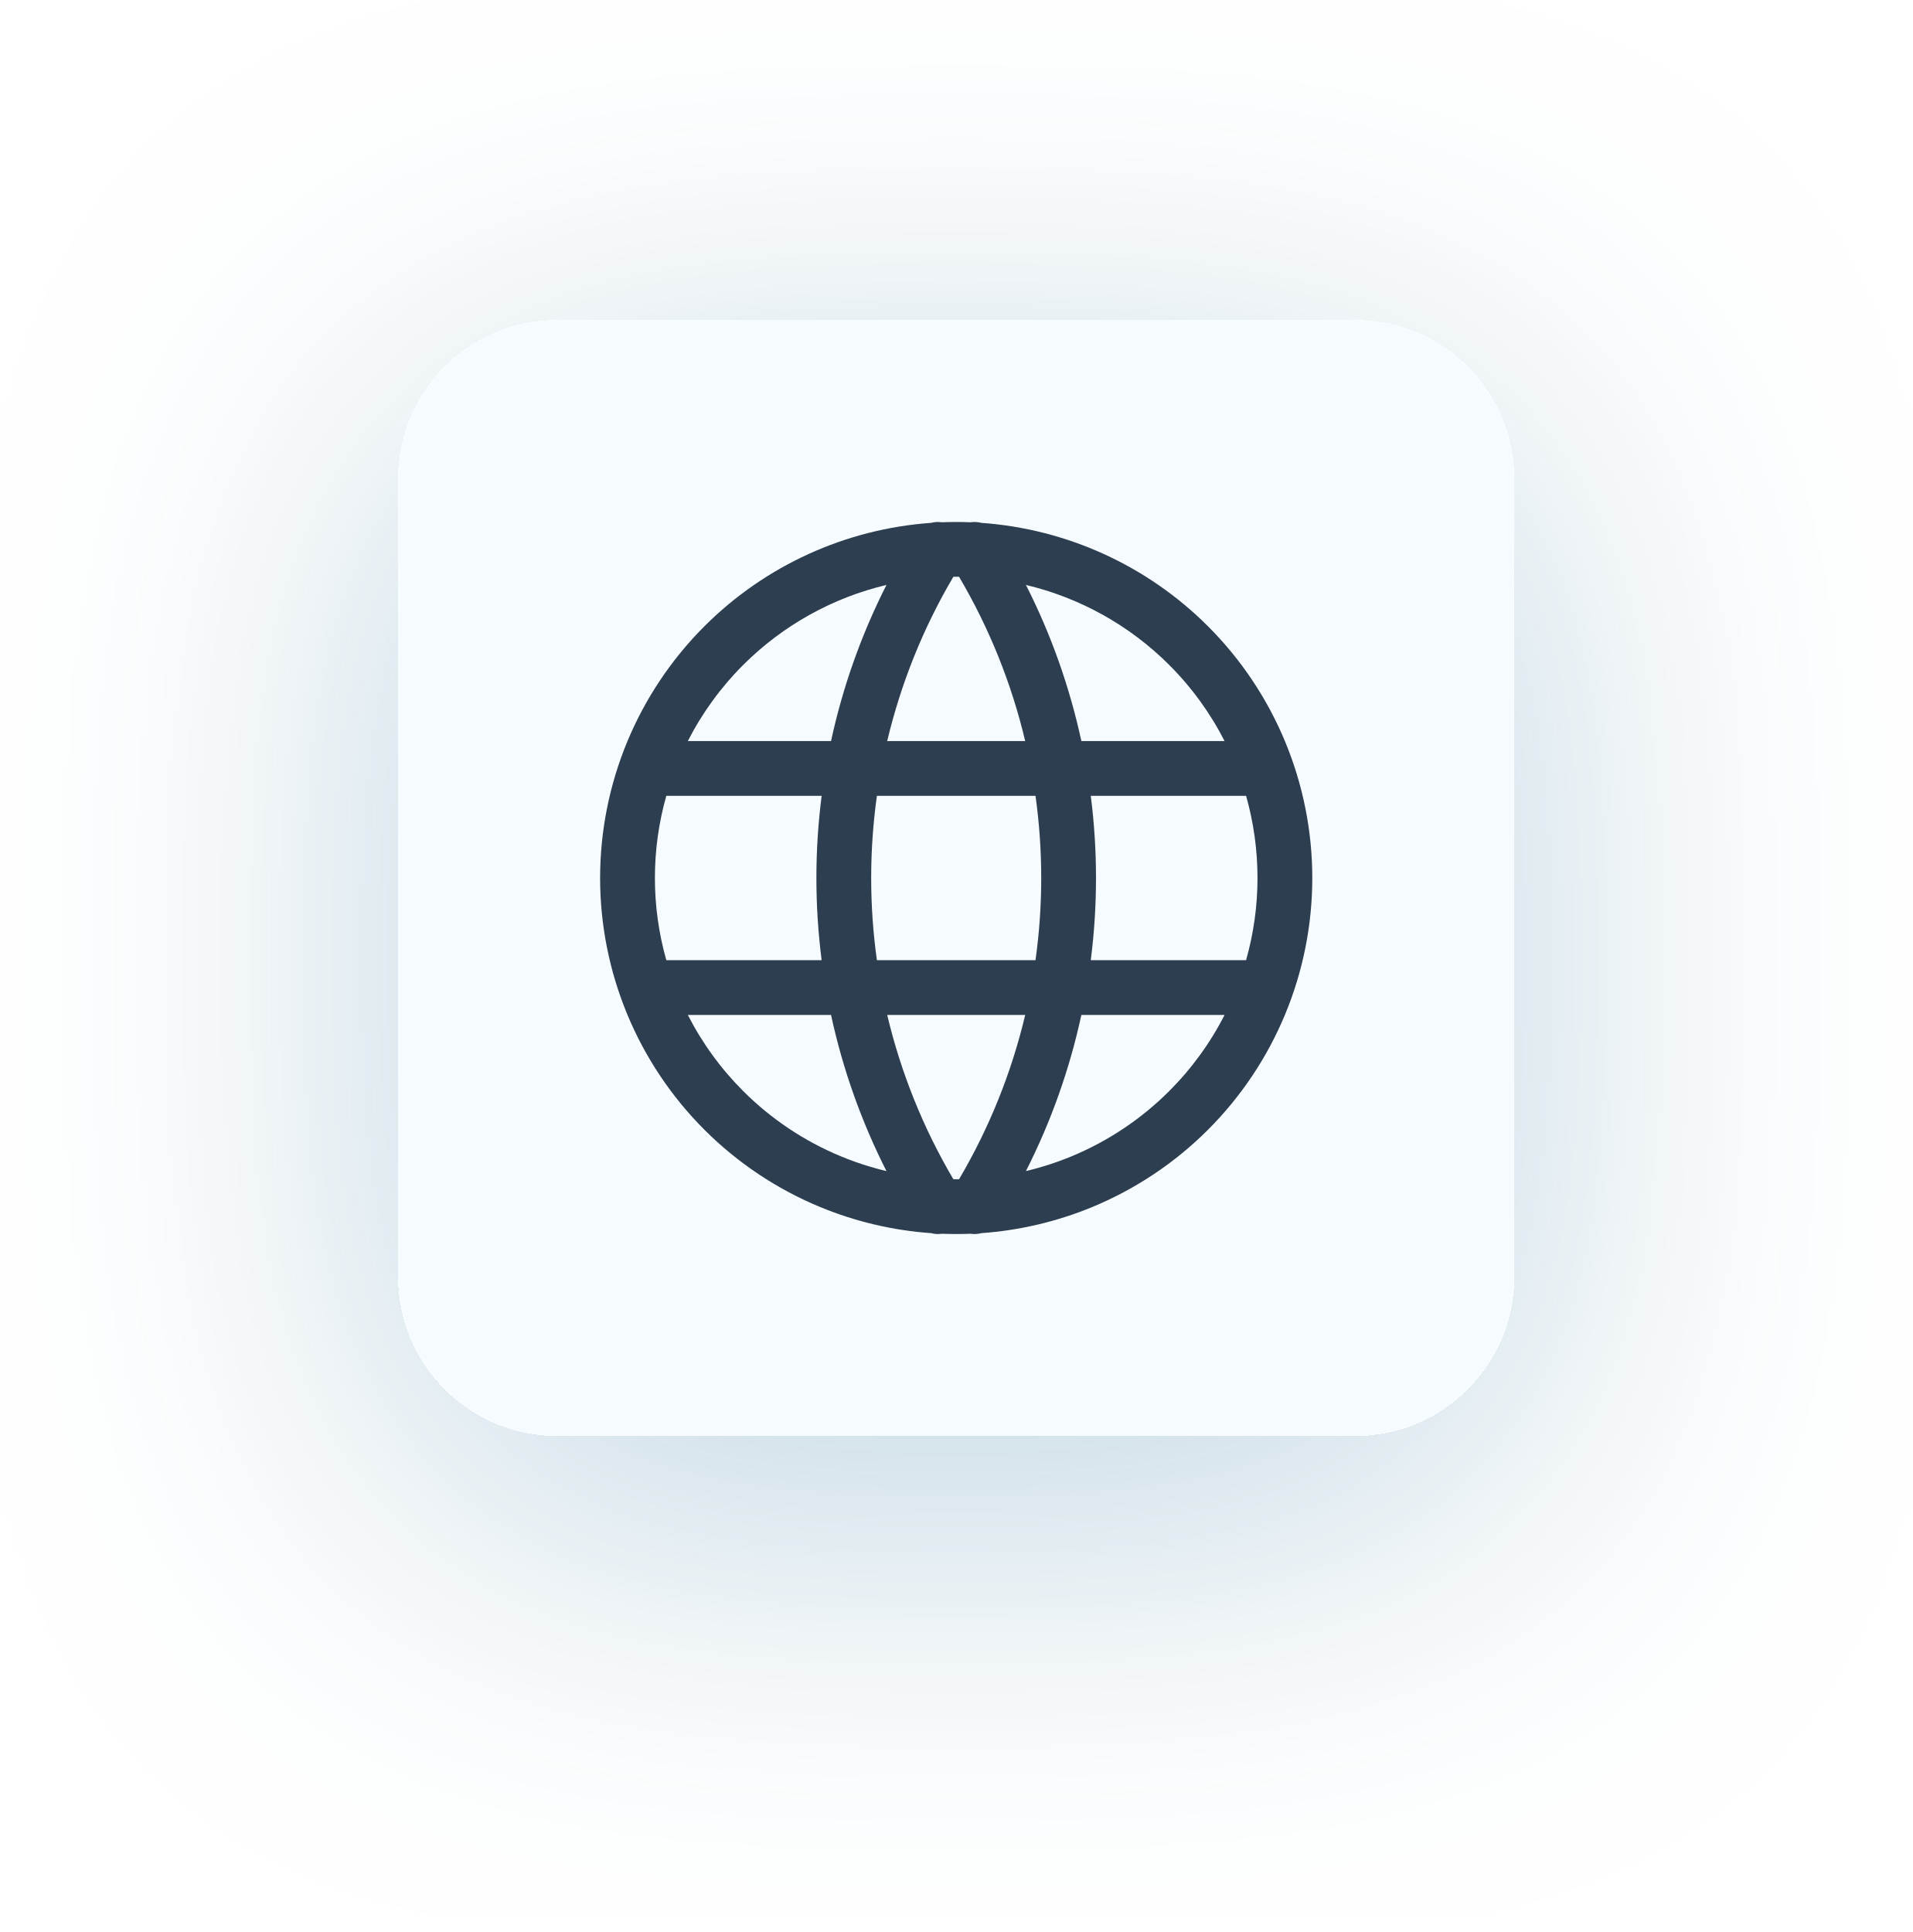
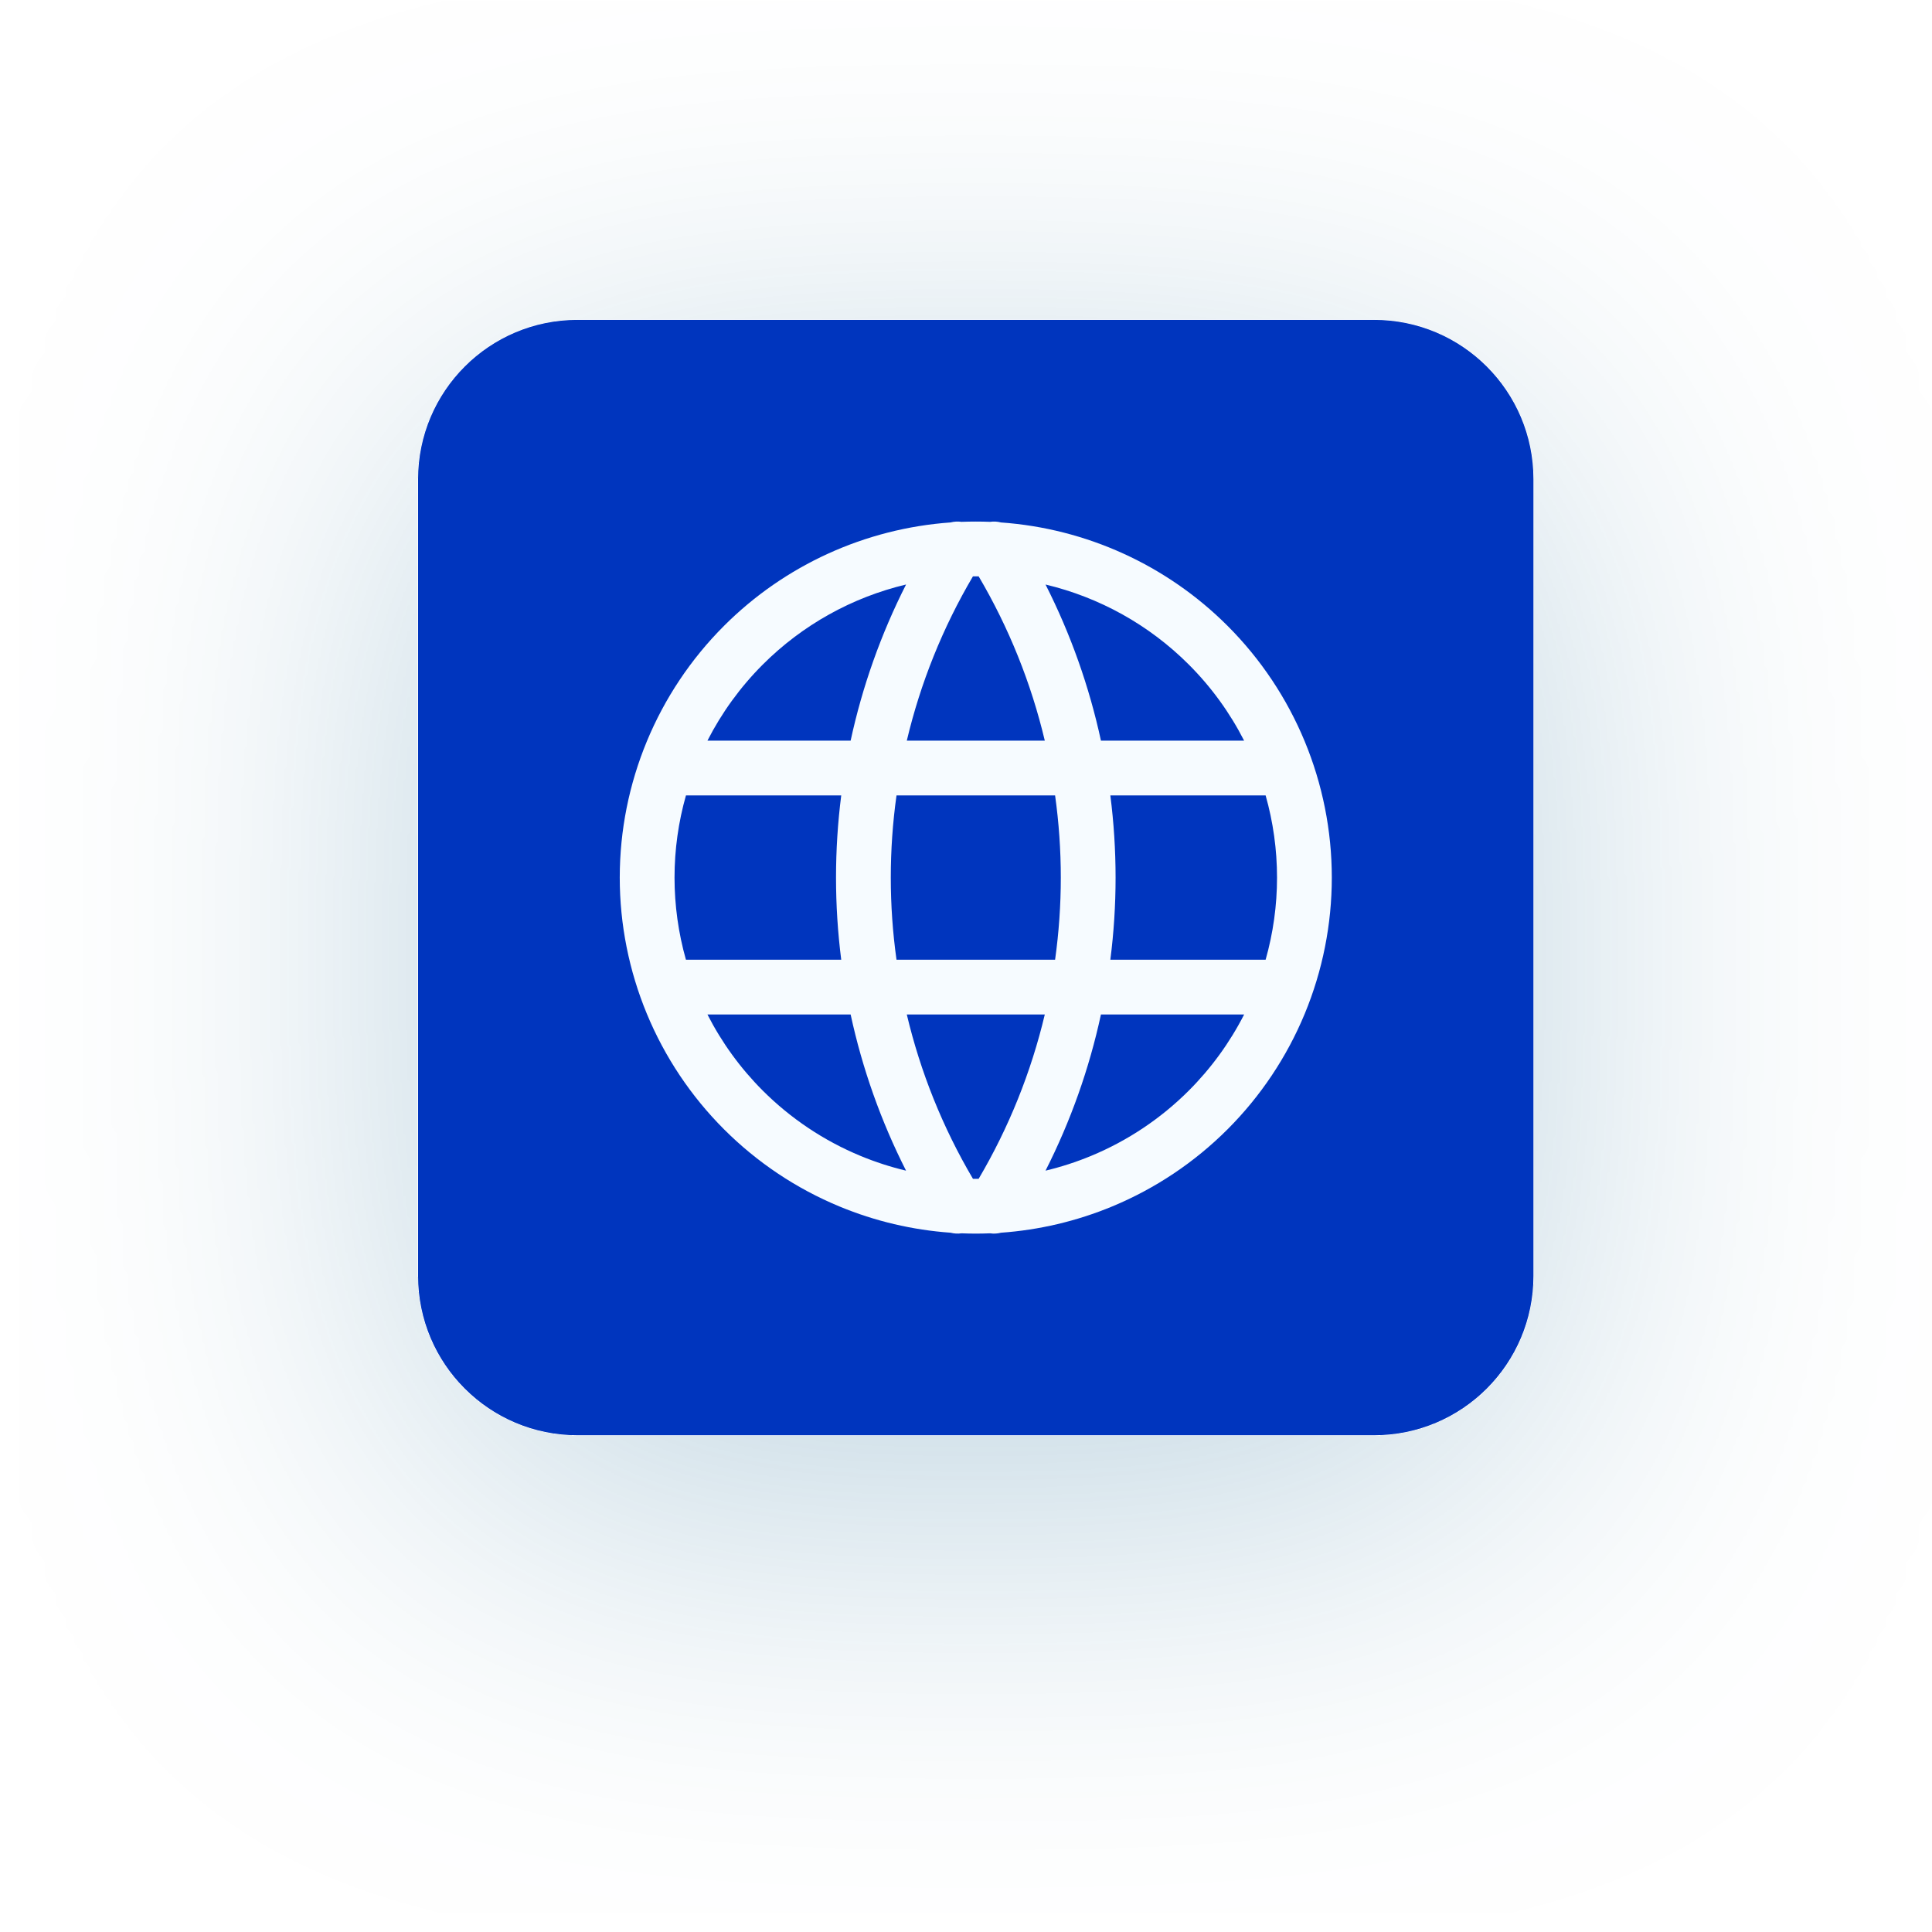
- <svg xmlns="http://www.w3.org/2000/svg" width="96" height="97" viewBox="0 0 96 97" fill="none">
-   <g filter="url(#filter0_d_934_1963)">
-     <rect x="20" y="16.082" width="56" height="56" rx="8" fill="#F6FBFF" />
-     <path fill-rule="evenodd" clip-rule="evenodd" d="M48 26.207C47.761 26.207 47.522 26.212 47.284 26.222C47.1 26.195 46.913 26.206 46.735 26.252C42.457 26.555 38.413 28.39 35.361 31.443C32.008 34.795 30.125 39.342 30.125 44.082C30.125 46.43 30.587 48.754 31.486 50.923C32.384 53.091 33.701 55.062 35.361 56.722C37.02 58.382 38.991 59.698 41.16 60.597C42.938 61.333 44.821 61.777 46.735 61.912C46.913 61.959 47.1 61.97 47.284 61.943C47.522 61.952 47.761 61.957 48 61.957C48.239 61.957 48.478 61.952 48.716 61.943C48.901 61.97 49.087 61.959 49.265 61.912C51.18 61.776 53.062 61.333 54.84 60.597C57.009 59.698 58.98 58.382 60.639 56.722C62.299 55.062 63.616 53.091 64.514 50.923C65.413 48.754 65.875 46.43 65.875 44.082C65.875 39.342 63.992 34.795 60.639 31.443C57.587 28.39 53.544 26.555 49.265 26.252C49.087 26.206 48.901 26.195 48.717 26.222C48.478 26.212 48.239 26.207 48 26.207ZM48.143 28.958C48.096 28.957 48.048 28.957 48 28.957C47.952 28.957 47.905 28.957 47.857 28.958C46.338 31.536 45.222 34.318 44.536 37.207H51.464C50.779 34.318 49.663 31.536 48.143 28.958ZM51.981 39.957H44.019C43.829 41.319 43.732 42.697 43.732 44.082C43.732 45.467 43.829 46.846 44.019 48.207H51.981C52.171 46.846 52.268 45.467 52.268 44.082C52.268 42.697 52.171 41.319 51.981 39.957ZM54.755 48.207C54.93 46.844 55.018 45.466 55.018 44.082C55.018 42.698 54.93 41.321 54.755 39.957H62.552C62.929 41.288 63.125 42.675 63.125 44.082C63.125 45.48 62.931 46.868 62.552 48.207H54.755ZM51.464 50.957H44.536C45.222 53.846 46.338 56.628 47.857 59.206C47.905 59.207 47.952 59.207 48 59.207C48.048 59.207 48.096 59.207 48.143 59.206C49.663 56.628 50.779 53.846 51.464 50.957ZM51.501 58.796C52.763 56.308 53.696 53.673 54.283 50.957H61.472C60.753 52.366 59.817 53.655 58.695 54.777C57.291 56.182 55.623 57.296 53.788 58.056C53.045 58.364 52.28 58.611 51.501 58.796ZM54.283 37.207C53.696 34.491 52.763 31.856 51.501 29.368C54.203 30.011 56.699 31.391 58.695 33.387C59.826 34.518 60.759 35.809 61.472 37.207H54.283ZM44.499 58.797C43.238 56.308 42.304 53.673 41.717 50.957H34.528C35.247 52.366 36.183 53.655 37.305 54.777C38.709 56.182 40.377 57.296 42.212 58.056C42.955 58.364 43.72 58.611 44.499 58.797ZM40.982 44.082C40.982 42.698 41.071 41.321 41.245 39.957H33.448C33.071 41.288 32.875 42.675 32.875 44.082C32.875 45.48 33.069 46.868 33.448 48.207H41.245C41.071 46.844 40.982 45.466 40.982 44.082ZM41.717 37.207C42.304 34.491 43.238 31.856 44.499 29.368C41.797 30.011 39.301 31.391 37.305 33.387C36.174 34.518 35.241 35.809 34.528 37.207H41.717Z" fill="#2C3E50" />
+ <svg xmlns="http://www.w3.org/2000/svg" width="97" height="97" viewBox="0 0 97 97" fill="none">
+   <g filter="url(#filter0_d_1056_797)">
+     <rect x="20.99" y="16.06" width="56" height="56" rx="8" fill="#0035BE" />
+     <path fill-rule="evenodd" clip-rule="evenodd" d="M49.135 28.936C49.087 28.936 49.039 28.936 48.991 28.936C48.944 28.936 48.896 28.936 48.849 28.936C47.329 31.515 46.213 34.296 45.528 37.185H52.456C51.77 34.296 50.654 31.515 49.135 28.936ZM52.973 39.935H45.011C44.82 41.297 44.724 42.676 44.724 44.061C44.724 45.446 44.82 46.824 45.011 48.185H52.973C53.163 46.824 53.26 45.446 53.26 44.061C53.26 42.676 53.163 41.297 52.973 39.935ZM55.747 48.185C55.922 46.822 56.01 45.444 56.01 44.061C56.01 42.677 55.921 41.299 55.747 39.935H63.543C63.92 41.266 64.116 42.653 64.116 44.061C64.116 45.458 63.922 46.846 63.543 48.185H55.747ZM52.456 50.935H45.528C46.213 53.825 47.329 56.607 48.849 59.185C48.896 59.185 48.944 59.186 48.991 59.186C49.039 59.186 49.087 59.185 49.135 59.185C50.654 56.607 51.77 53.825 52.456 50.935ZM52.493 58.775C53.755 56.286 54.688 53.651 55.275 50.935H62.464C61.745 52.344 60.808 53.634 59.686 54.756C58.282 56.16 56.614 57.274 54.779 58.034C54.036 58.342 53.272 58.589 52.493 58.775ZM49.708 61.921C49.892 61.949 50.079 61.937 50.257 61.891C52.171 61.755 54.054 61.312 55.832 60.575C58 59.677 59.971 58.36 61.631 56.7C63.291 55.04 64.607 53.07 65.506 50.901C66.404 48.733 66.866 46.408 66.866 44.061C66.866 39.32 64.983 34.773 61.631 31.421C58.578 28.369 54.535 26.534 50.257 26.231C50.079 26.184 49.892 26.173 49.708 26.2C49.47 26.191 49.231 26.186 48.991 26.186C48.752 26.186 48.513 26.191 48.275 26.2C48.091 26.173 47.904 26.184 47.727 26.23C43.448 26.534 39.405 28.368 36.352 31.421C32.999 34.773 31.116 39.32 31.116 44.061C31.116 46.408 31.579 48.733 32.477 50.901C33.375 53.07 34.692 55.04 36.352 56.7C38.011 58.36 39.982 59.677 42.151 60.575C43.929 61.312 45.812 61.755 47.727 61.891C47.904 61.937 48.091 61.948 48.275 61.921C48.514 61.931 48.752 61.936 48.991 61.936C49.23 61.936 49.469 61.931 49.708 61.921ZM52.493 29.347C55.195 29.99 57.691 31.37 59.686 33.366C60.817 34.496 61.75 35.787 62.463 37.185H55.275C54.688 34.47 53.754 31.835 52.493 29.347ZM45.49 58.775C44.229 56.287 43.295 53.651 42.708 50.935H35.519C36.238 52.344 37.174 53.634 38.296 54.756C39.701 56.16 41.368 57.274 43.203 58.034C43.947 58.342 44.711 58.59 45.49 58.775ZM41.974 44.061C41.974 42.677 42.062 41.299 42.236 39.935H34.44C34.062 41.266 33.866 42.653 33.866 44.061C33.866 45.458 34.06 46.846 34.439 48.185H42.236C42.062 46.822 41.974 45.444 41.974 44.061ZM42.708 37.185C43.295 34.47 44.229 31.834 45.491 29.346C42.789 29.989 40.292 31.37 38.296 33.366C37.166 34.496 36.233 35.787 35.519 37.185H42.708Z" fill="#F6FBFF" />
  </g>
  <defs>
-     <filter id="filter0_d_934_1963" x="0" y="0.082" width="96" height="96" filterUnits="userSpaceOnUse" color-interpolation-filters="sRGB">
+     <filter id="filter0_d_1056_797" x="0.99" y="0.06" width="96" height="96" filterUnits="userSpaceOnUse" color-interpolation-filters="sRGB">
      <feFlood flood-opacity="0" result="BackgroundImageFix" />
      <feColorMatrix in="SourceAlpha" type="matrix" values="0 0 0 0 0 0 0 0 0 0 0 0 0 0 0 0 0 0 127 0" result="hardAlpha" />
      <feOffset dy="4" />
      <feGaussianBlur stdDeviation="10" />
      <feComposite in2="hardAlpha" operator="out" />
      <feColorMatrix type="matrix" values="0 0 0 0 0 0 0 0 0 0.339 0 0 0 0 0.529 0 0 0 0.25 0" />
-       <feBlend mode="normal" in2="BackgroundImageFix" result="effect1_dropShadow_934_1963" />
-       <feBlend mode="normal" in="SourceGraphic" in2="effect1_dropShadow_934_1963" result="shape" />
+       <feBlend mode="normal" in2="BackgroundImageFix" result="effect1_dropShadow_1056_797" />
+       <feBlend mode="normal" in="SourceGraphic" in2="effect1_dropShadow_1056_797" result="shape" />
    </filter>
  </defs>
</svg>
